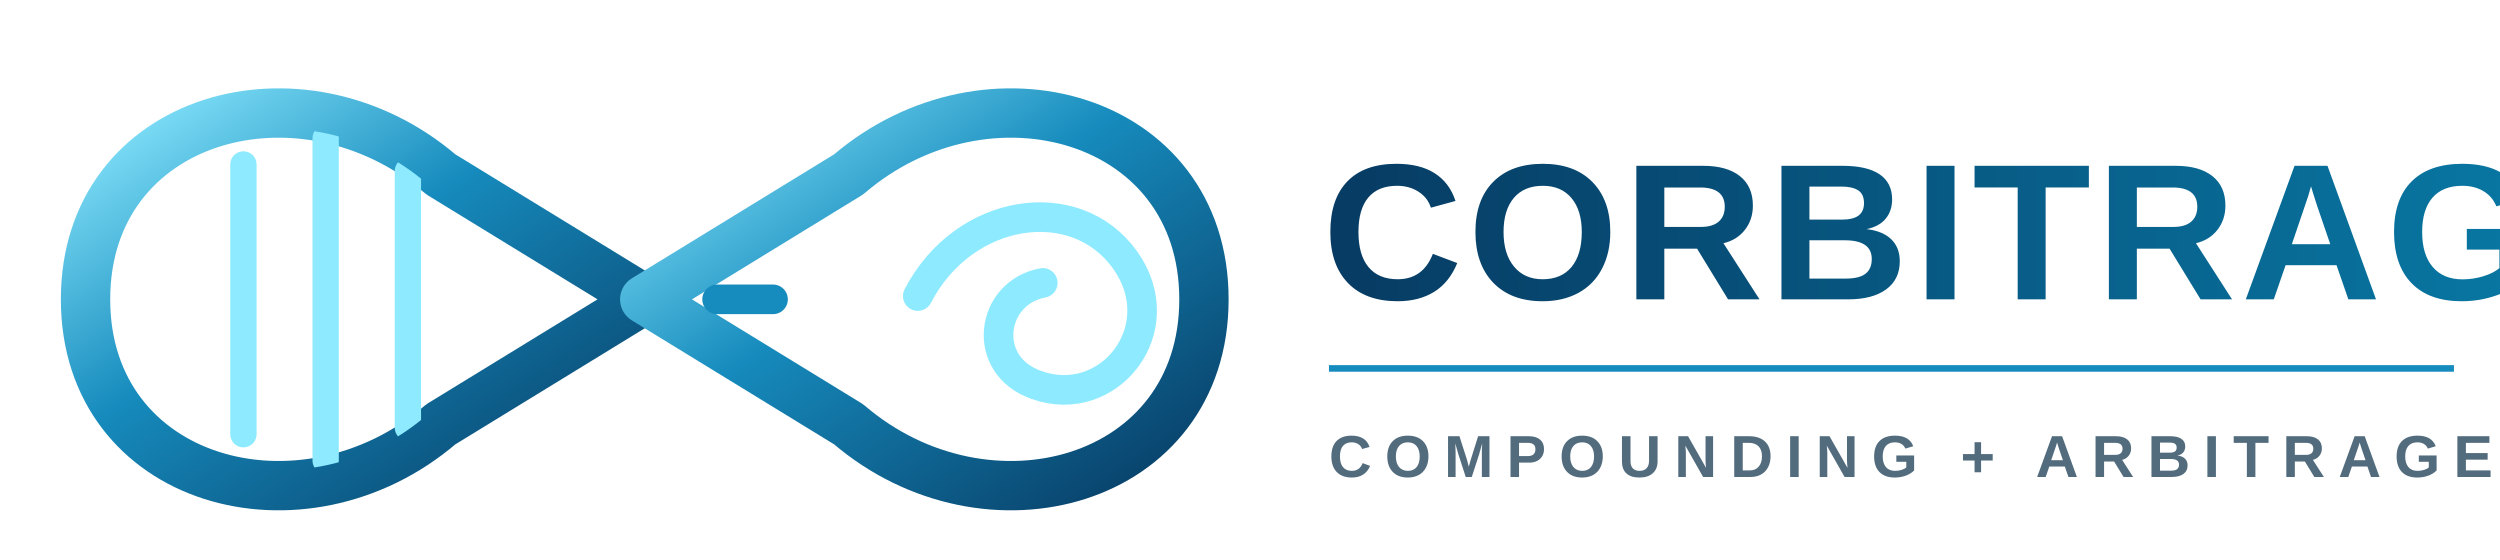
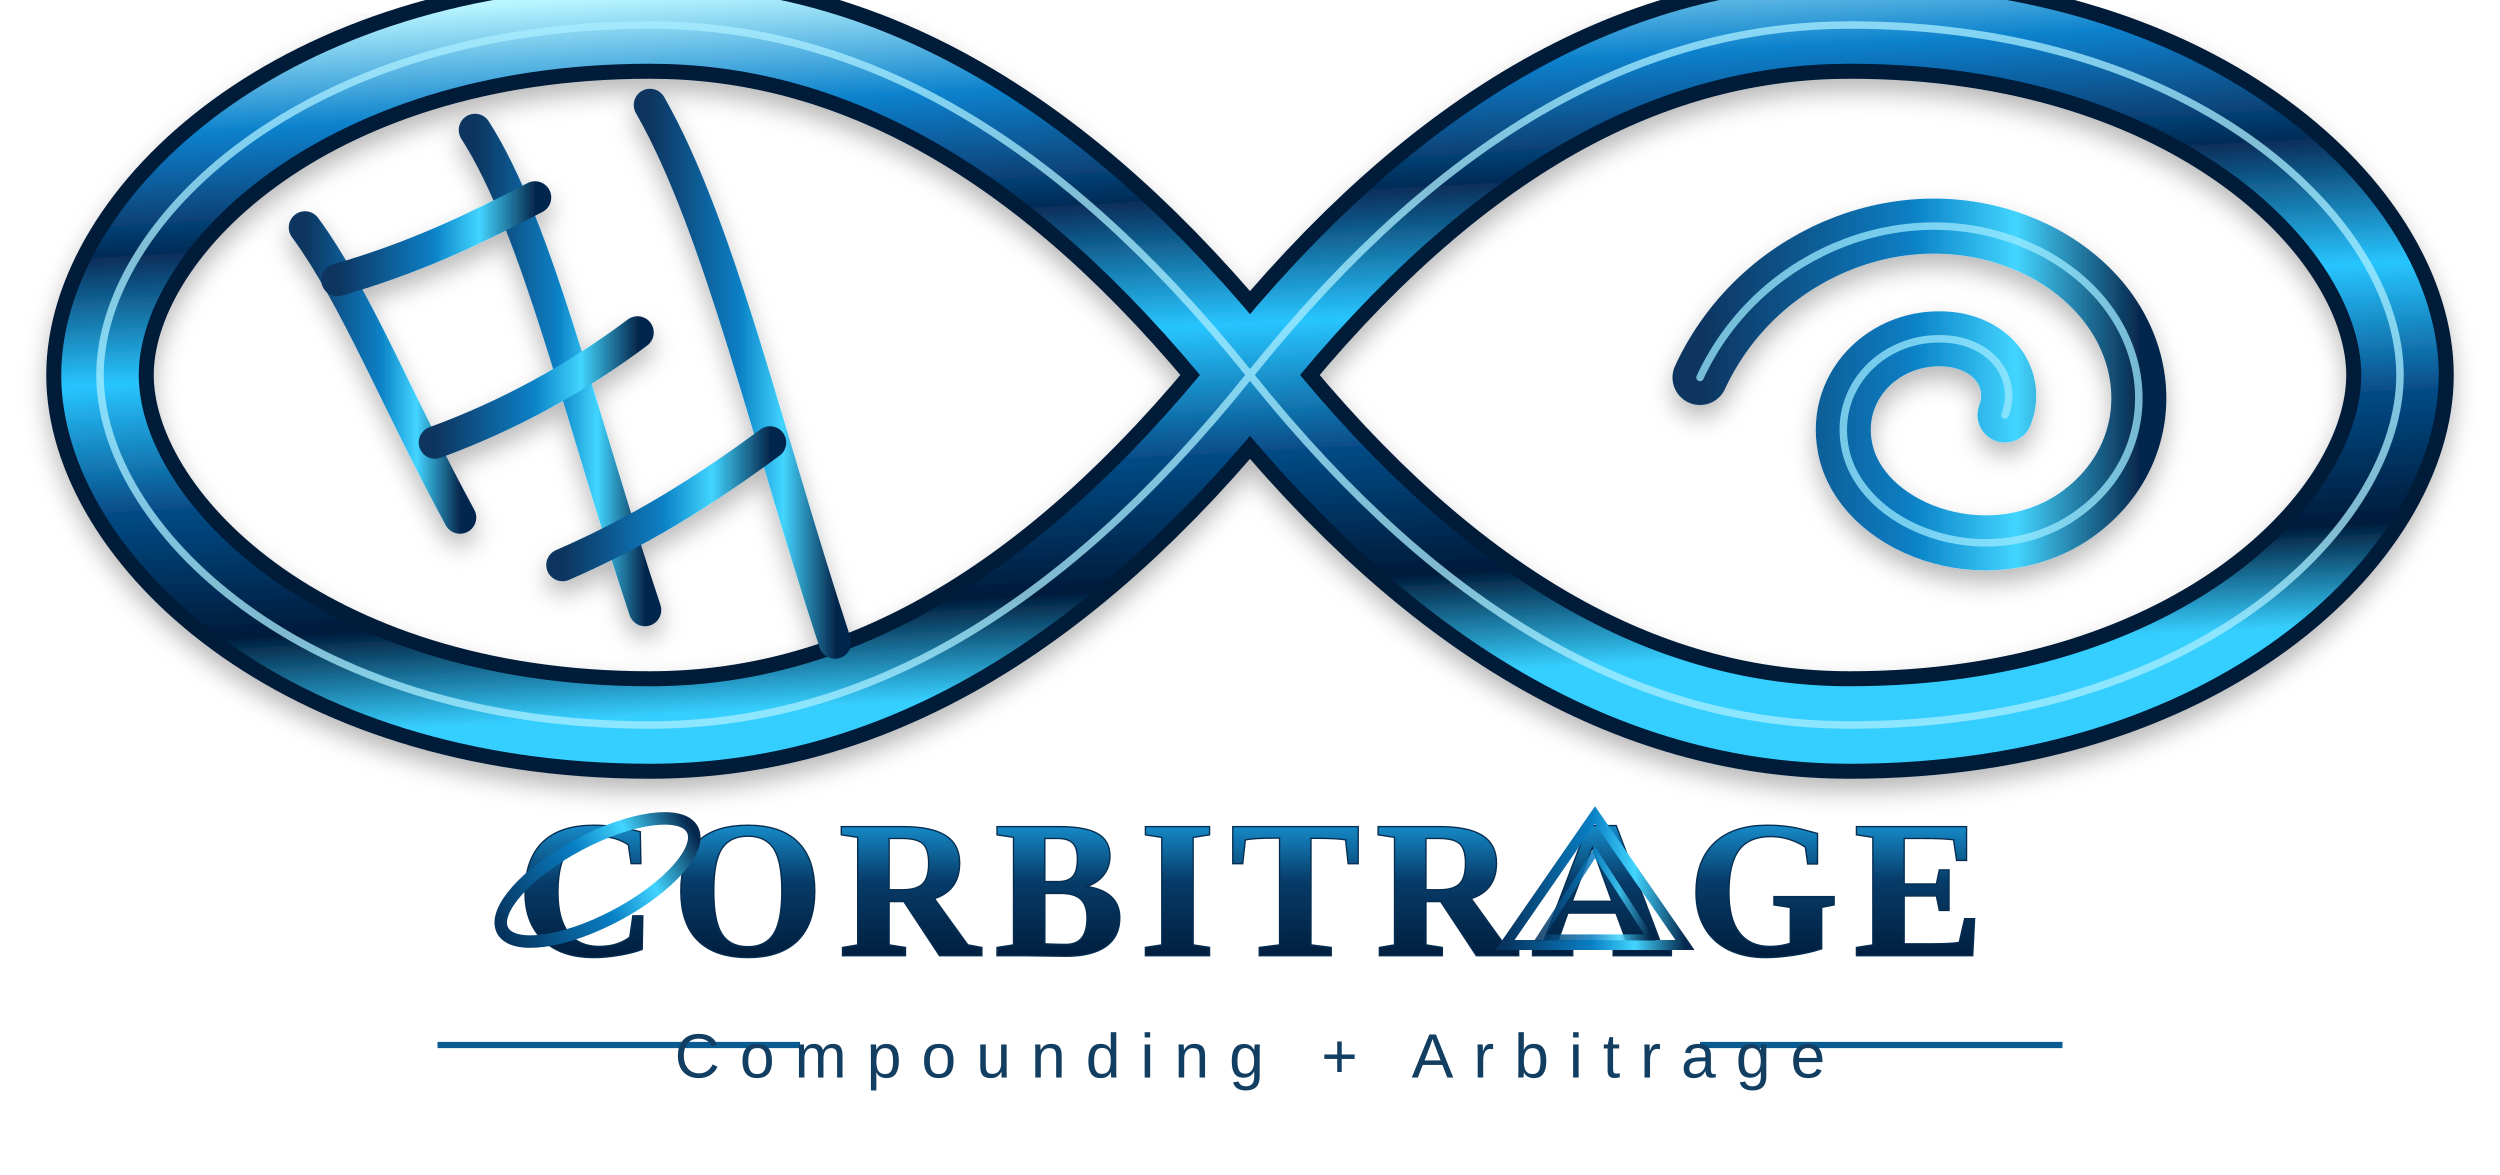
- <svg xmlns="http://www.w3.org/2000/svg" viewBox="0 0 760 170" role="img" aria-labelledby="title desc">
+ <svg xmlns="http://www.w3.org/2000/svg" viewBox="0 0 1000 470" role="img" aria-labelledby="title desc">
  <defs>
-     <linearGradient id="g" x1="0" y1="0" x2="1" y2="1">
-       <stop stop-color="#8deaff" />
-       <stop offset=".42" stop-color="#168bbd" />
-       <stop offset="1" stop-color="#073b63" />
+     <linearGradient id="metal" x1="0" y1="0" x2="0.18" y2="1">
+       <stop offset="0" stop-color="#b9f5ff" />
+       <stop offset=".16" stop-color="#087fcb" />
+       <stop offset=".32" stop-color="#062c58" />
+       <stop offset=".5" stop-color="#28c5ff" />
+       <stop offset=".68" stop-color="#064b86" />
+       <stop offset=".86" stop-color="#001b3b" />
+       <stop offset="1" stop-color="#36cfff" />
    </linearGradient>
-     <linearGradient id="t" x1="0" y1="0" x2="1" y2="0">
-       <stop stop-color="#073b63" />
-       <stop offset="1" stop-color="#087eaa" />
+     <linearGradient id="shine" x1="0" y1="0" x2="1" y2="0">
+       <stop stop-color="#07345f" />
+       <stop offset=".48" stop-color="#087fc4" />
+       <stop offset=".72" stop-color="#42d5ff" />
+       <stop offset="1" stop-color="#06284e" />
    </linearGradient>
-     <clipPath id="left">
-       <path d="M20 83C20 34 83 14 122 48L167 83 122 118C83 152 20 132 20 83Z" />
-     </clipPath>
+     <linearGradient id="type" x1="0" y1="0" x2="0" y2="1">
+       <stop stop-color="#168ac8" />
+       <stop offset=".42" stop-color="#073c69" />
+       <stop offset="1" stop-color="#001e3e" />
+     </linearGradient>
+     <filter id="shadow" x="-10%" y="-20%" width="120%" height="150%">
+       <feGaussianBlur in="SourceAlpha" stdDeviation="5" />
+       <feOffset dy="5" />
+       <feComponentTransfer>
+         <feFuncA type="linear" slope=".28" />
+       </feComponentTransfer>
+       <feMerge>
+         <feMergeNode />
+         <feMergeNode in="SourceGraphic" />
+       </feMerge>
+     </filter>
  </defs>
-   <g transform="translate(8 8)" fill="none" stroke-linecap="round" stroke-linejoin="round">
-     <path d="M18 83C18 27 84 9 126 45L188 83 126 121C84 157 18 139 18 83Z" stroke="url(#g)" stroke-width="15" />
-     <path d="M188 83 250 45C292 9 358 27 358 83S292 157 250 121Z" stroke="url(#g)" stroke-width="15" />
-     <g clip-path="url(#left)" stroke="#8deaff" stroke-width="8">
-       <path d="M66 42V124M91 34V132M116 44V122" />
+   <g filter="url(#shadow)" fill="none" stroke-linecap="round" stroke-linejoin="round">
+     <path d="M500 150 C420 50 340 10 260 10 C120 10 40 90 40 150 C40 210 120 290 260 290 C340 290 420 250 500 150 C580 50 660 10 740 10 C880 10 960 90 960 150 C960 210 880 290 740 290 C660 290 580 250 500 150" stroke="#001b38" stroke-width="43" />
+     <path d="M500 150 C420 50 340 10 260 10 C120 10 40 90 40 150 C40 210 120 290 260 290 C340 290 420 250 500 150 C580 50 660 10 740 10 C880 10 960 90 960 150 C960 210 880 290 740 290 C660 290 580 250 500 150" stroke="url(#metal)" stroke-width="31" />
+     <path d="M500 150 C420 50 340 10 260 10 C120 10 40 90 40 150 C40 210 120 290 260 290 C340 290 420 250 500 150 C580 50 660 10 740 10 C880 10 960 90 960 150 C960 210 880 290 740 290 C660 290 580 250 500 150" stroke="#a9edff" stroke-width="3" opacity=".75" />
+     <g stroke="url(#shine)" stroke-width="13">
+       <path d="M122 91 C142 118 160 163 184 207" />
+       <path d="M190 52 C215 91 232 166 258 244" />
+       <path d="M260 42 C288 91 307 175 334 257" />
+       <path d="M135 112 C166 103 189 92 214 79" />
+       <path d="M174 177 C204 166 231 151 255 133" />
+       <path d="M225 226 C255 213 281 197 308 177" />
    </g>
-     <path d="M210 83h17" stroke="#168bbd" stroke-width="9" />
-     <path d="M271 82c14-27 48-32 63-11 15 21-5 46-27 38-17-6-14-28 2-31" stroke="#8deaff" stroke-width="9" />
+     <path d="M680 151 C704 99 767 75 817 101 C864 126 868 181 829 207 C794 230 744 211 738 179 C733 153 756 132 782 136 C799 139 807 153 802 166" stroke="url(#shine)" stroke-width="22" />
+     <path d="M680 151 C704 99 767 75 817 101 C864 126 868 181 829 207 C794 230 744 211 738 179 C733 153 756 132 782 136 C799 139 807 153 802 166" stroke="#9ceaff" stroke-width="3" opacity=".75" />
  </g>
-   <text x="402" y="91" fill="url(#t)" font-family="Arial,Helvetica,sans-serif" font-size="59" font-weight="800" letter-spacing="1.5">CORBITRAGE</text>
-   <path d="M404 112H746" stroke="#168bbd" stroke-width="2" />
-   <text x="404" y="145" fill="#526c7e" font-family="Arial,Helvetica,sans-serif" font-size="18" font-weight="600" letter-spacing="4">COMPOUNDING + ARBITRAGE</text>
+   <text x="500" y="382" text-anchor="middle" fill="url(#type)" stroke="#062d50" stroke-width="1.1" paint-order="stroke" font-family="Georgia,'Times New Roman',serif" font-size="78" font-weight="bold" letter-spacing="6">CORBITRAGE</text>
+   <g fill="none" stroke="url(#shine)" stroke-width="5" stroke-linecap="round">
+     <ellipse cx="239" cy="352" rx="43" ry="16" transform="rotate(-28 239 352)" />
+     <path d="M638 326 L674 378 L602 378 Z" stroke-width="4" />
+     <path d="M638 341 L660 375 L616 375 Z" stroke-width="2.5" opacity=".85" />
+   </g>
+   <path d="M175 418 H320 M680 418 H825" stroke="#0a5b91" stroke-width="2.5" />
+   <text x="500" y="431" text-anchor="middle" fill="#123e62" font-family="Arial,Helvetica,sans-serif" font-size="25" font-weight="500" letter-spacing="8">Compounding + Arbitrage</text>
</svg>
